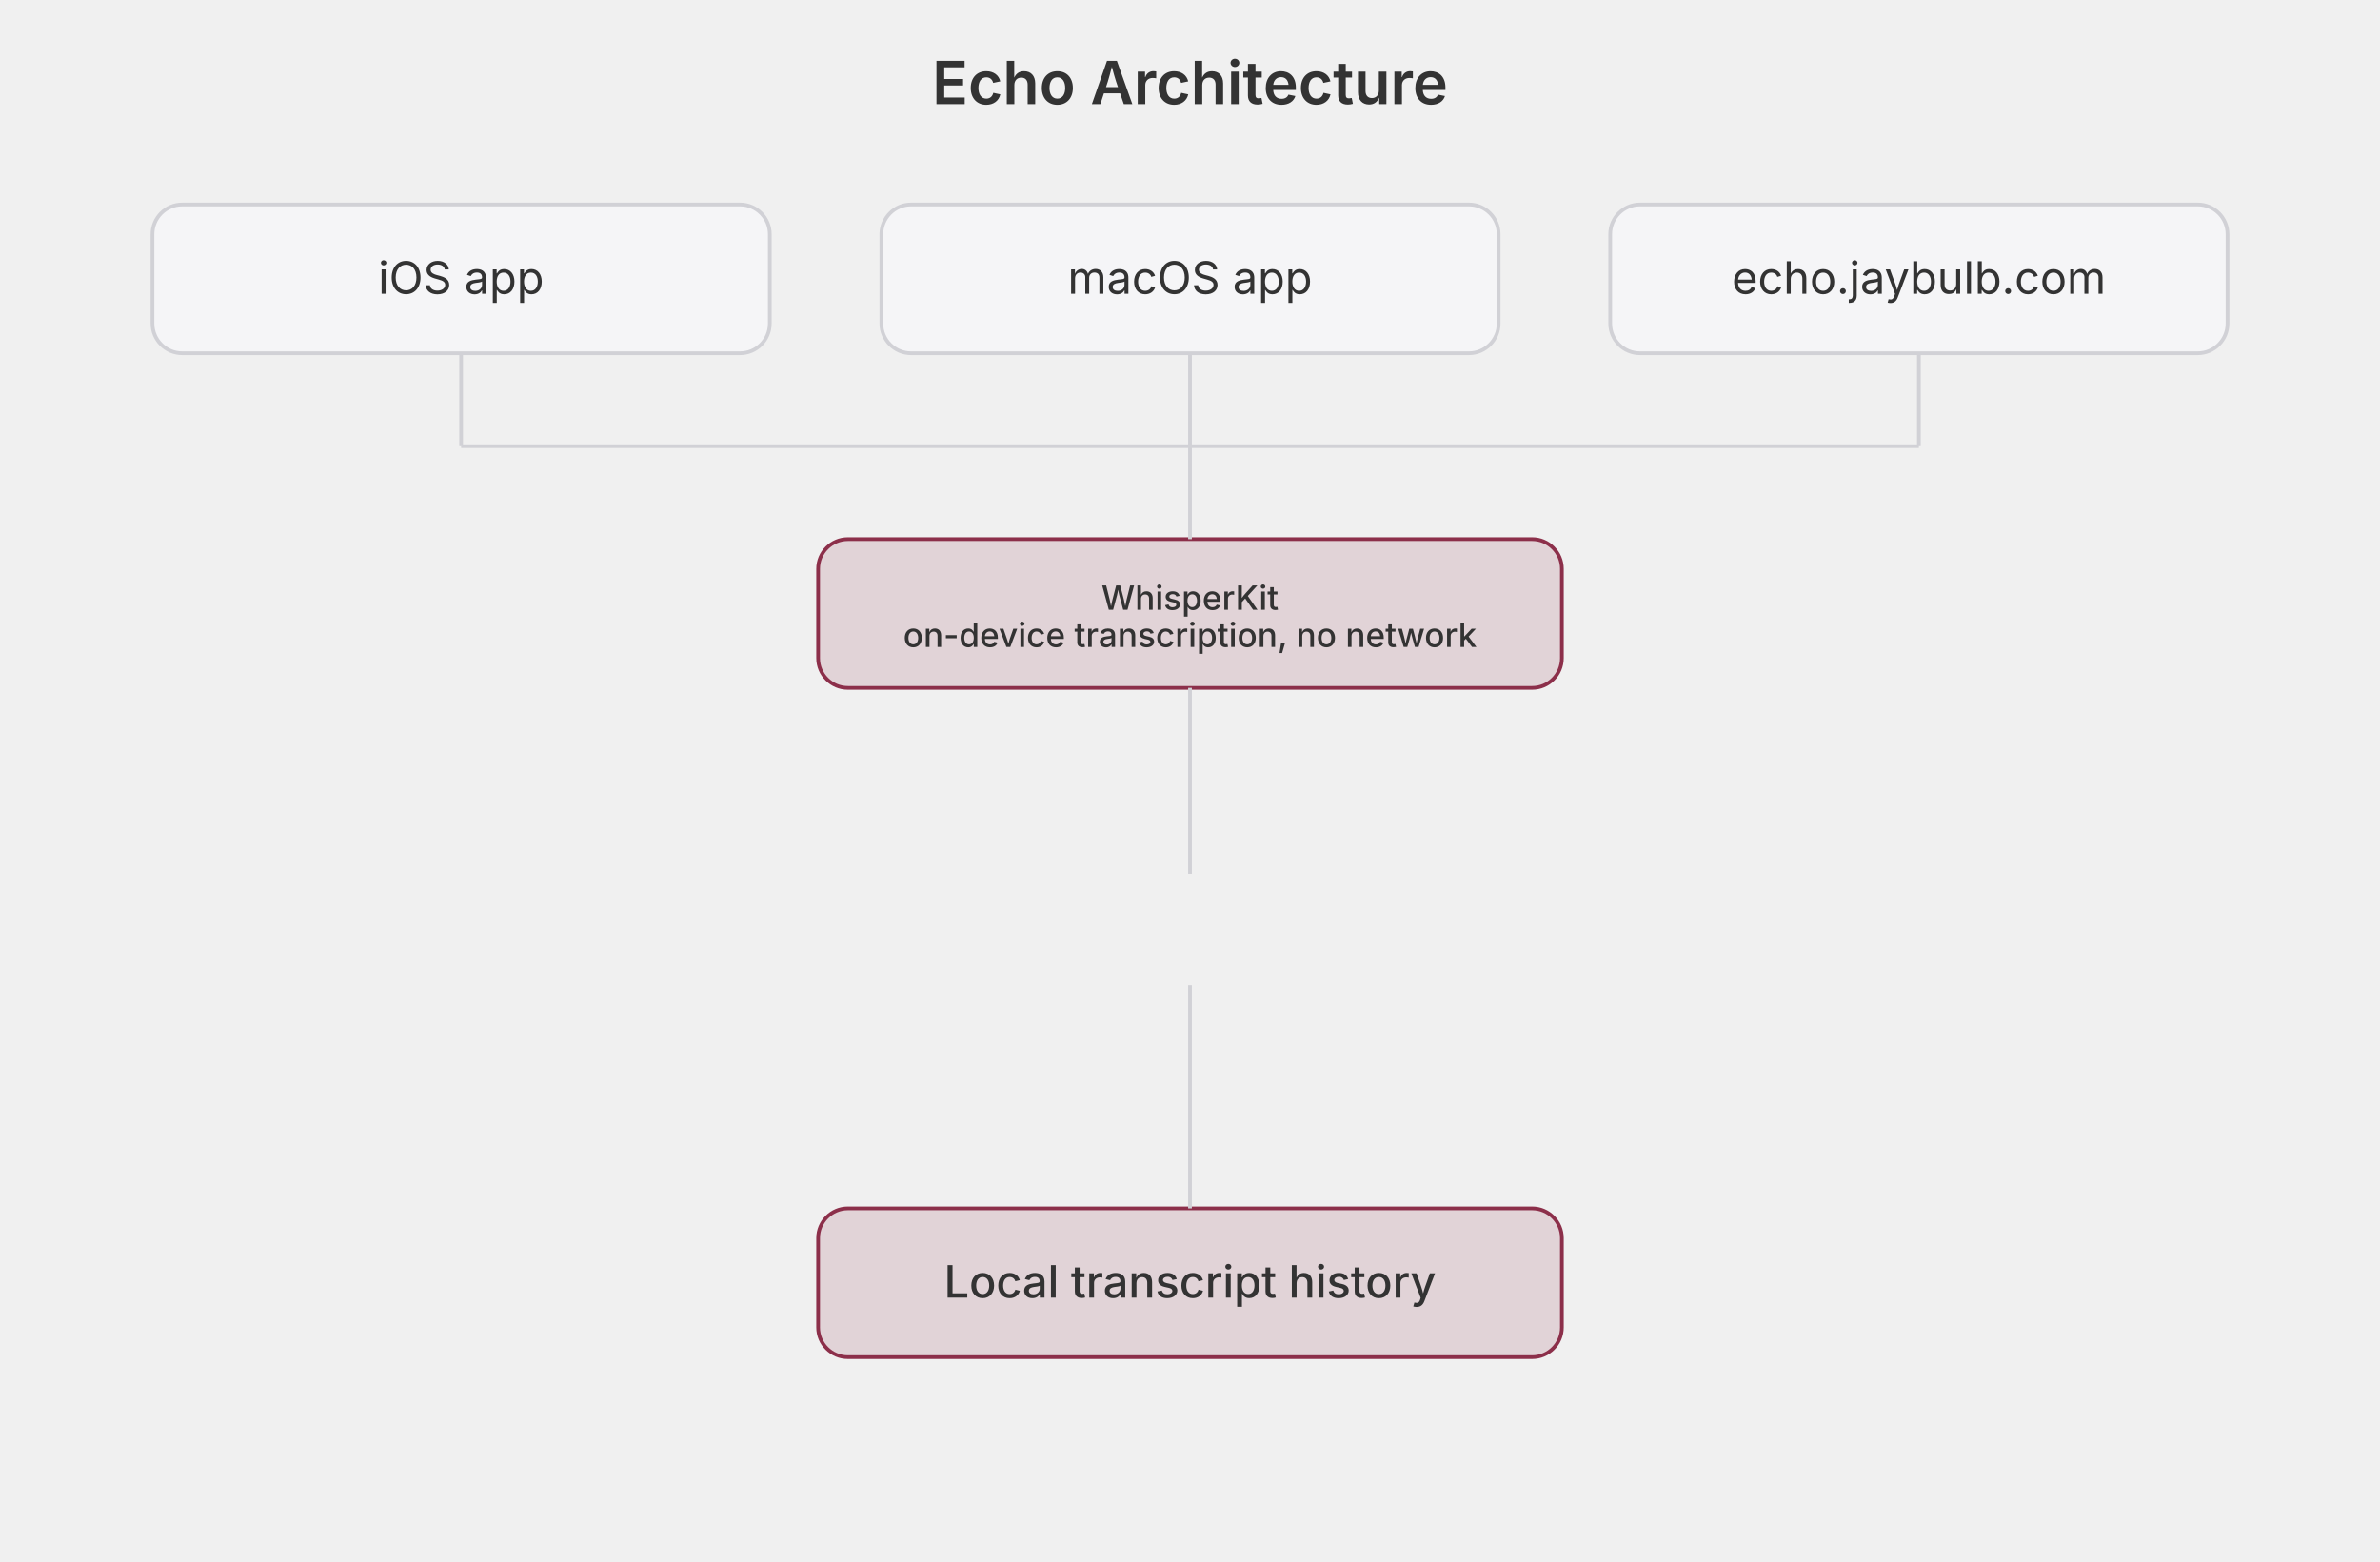
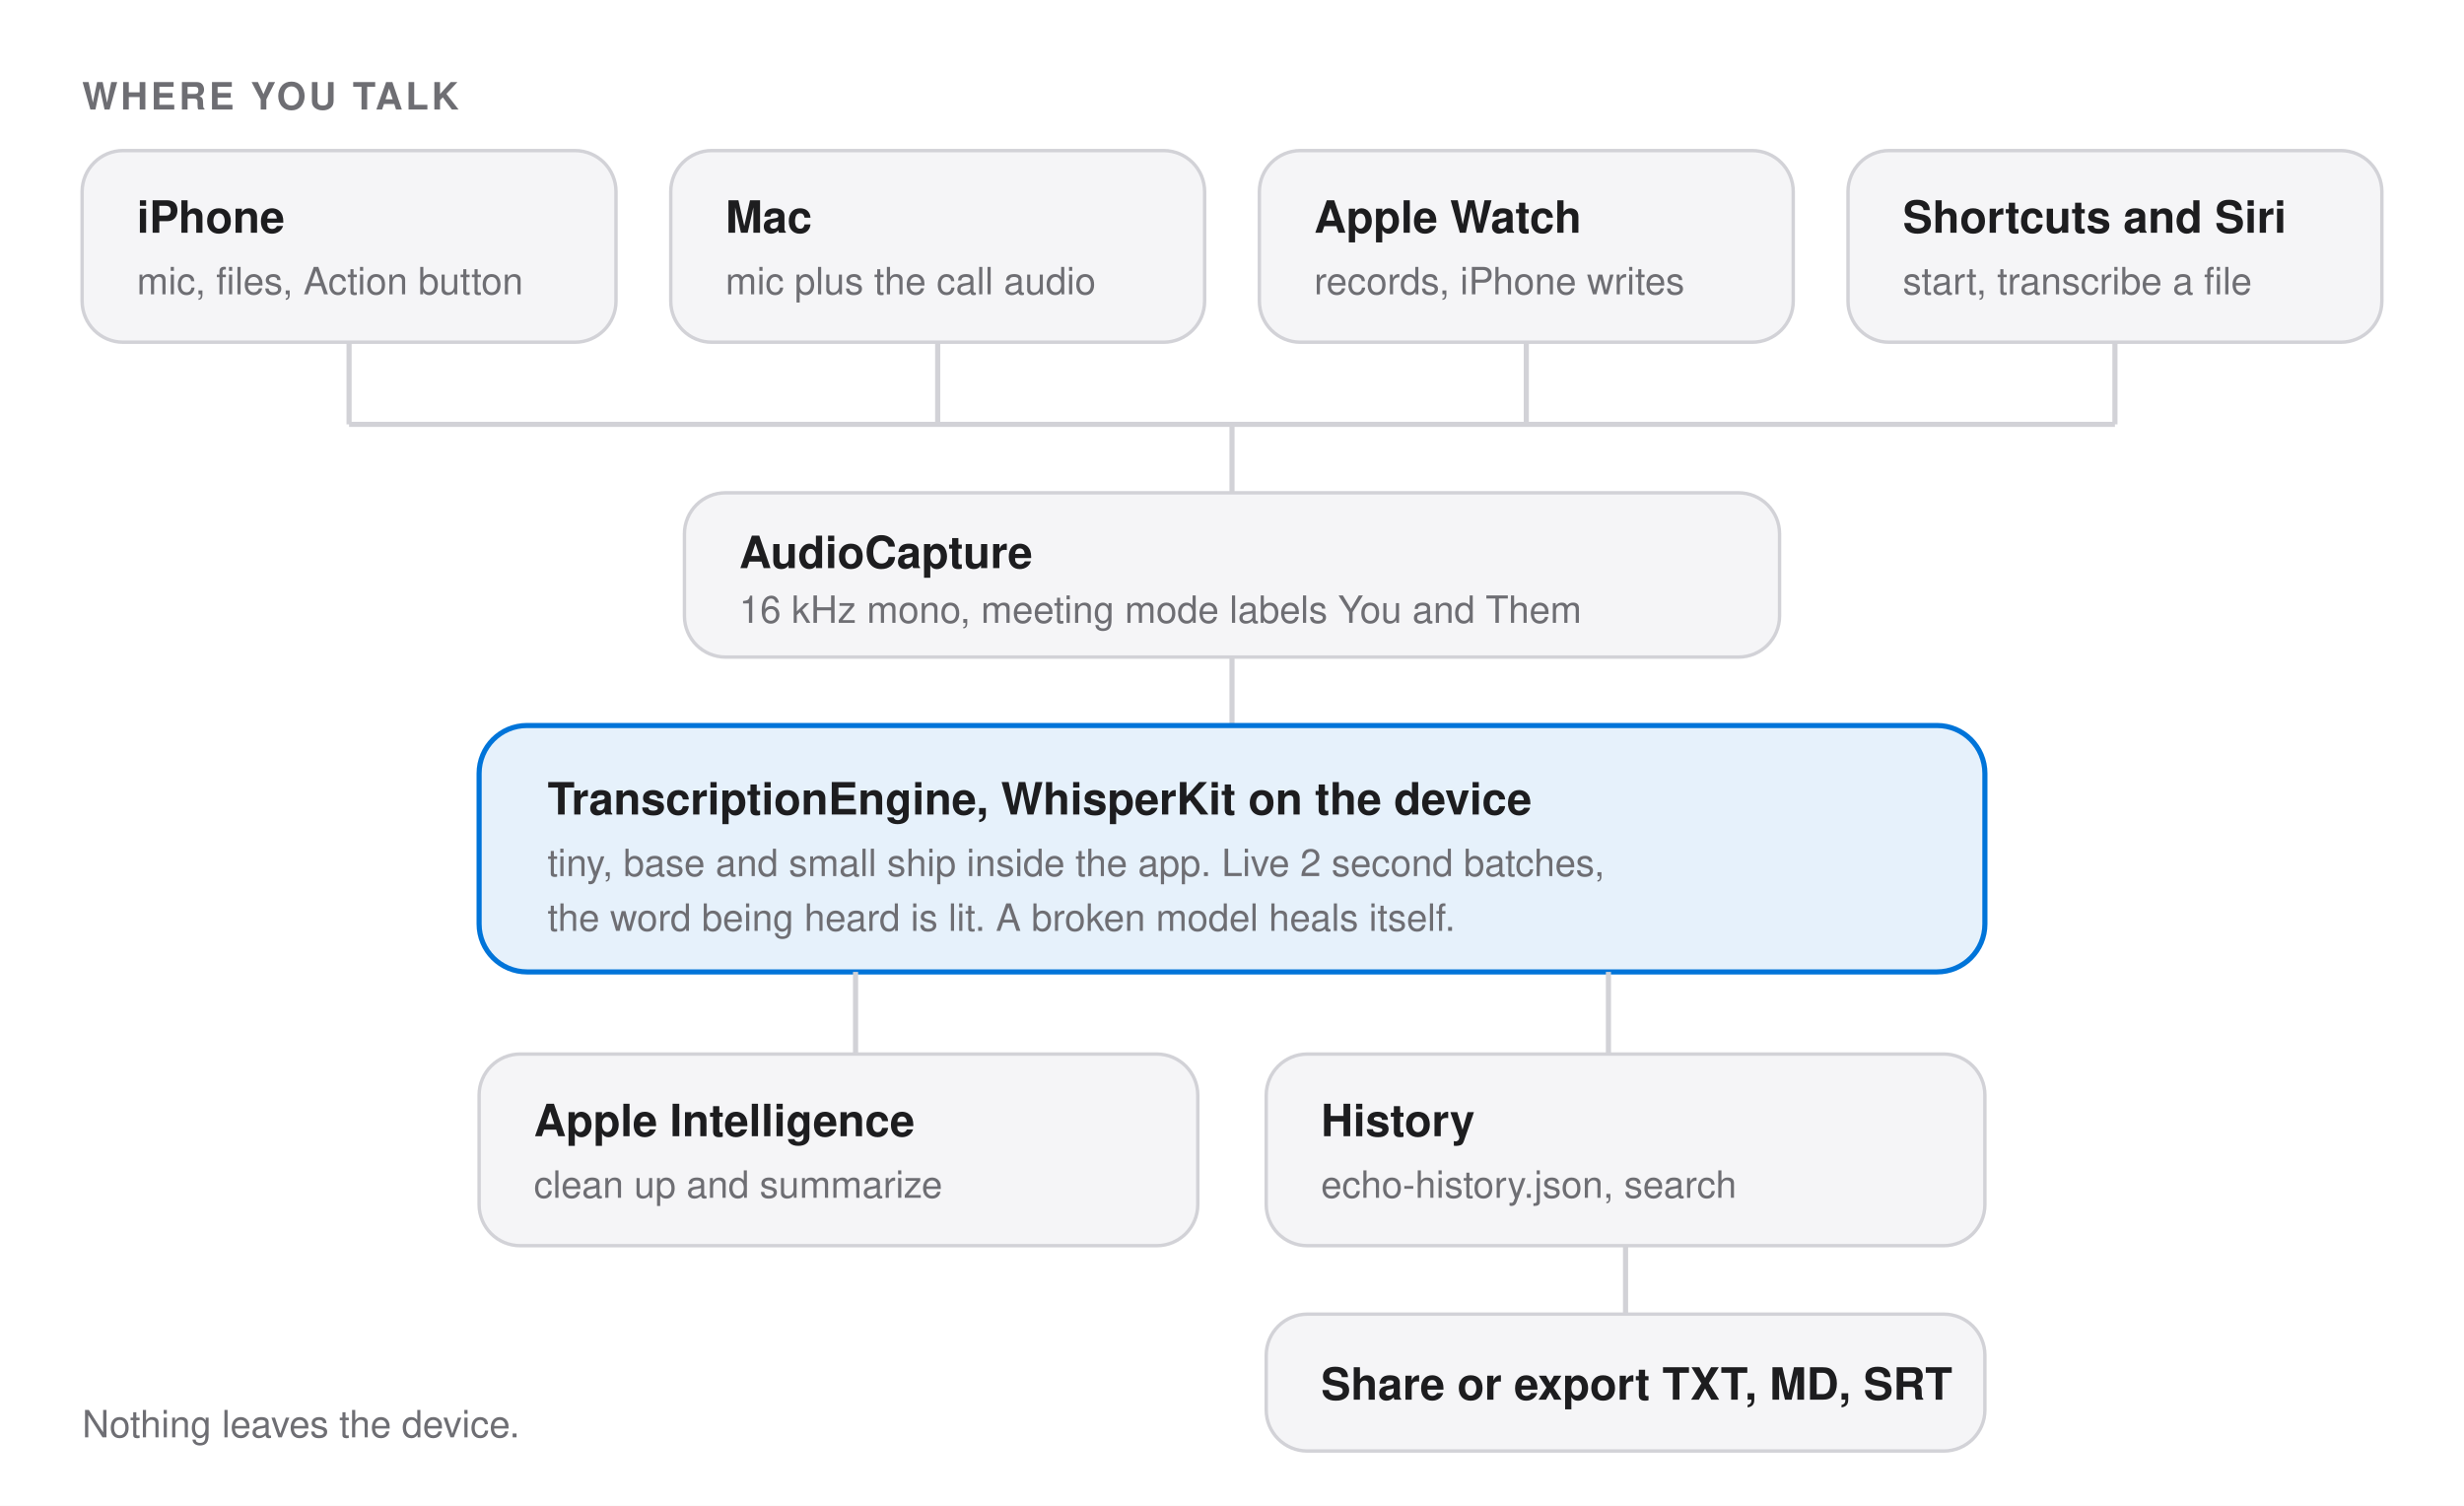
- <svg xmlns="http://www.w3.org/2000/svg" width="640" height="420" style="background:#fff;font-family:-apple-system,BlinkMacSystemFont,sans-serif" viewBox="0 0 640 420">
-   <text x="320" y="28" fill="#333" font-size="16" font-weight="600" text-anchor="middle">Echo Architecture</text>
-   <rect width="166" height="40" x="41" y="55" fill="#f5f5f7" stroke="#d1d1d6" rx="8" />
-   <text x="124" y="79" fill="#333" font-size="12" text-anchor="middle">iOS app</text>
-   <rect width="166" height="40" x="237" y="55" fill="#f5f5f7" stroke="#d1d1d6" rx="8" />
-   <text x="320" y="79" fill="#333" font-size="12" text-anchor="middle">macOS app</text>
-   <rect width="166" height="40" x="433" y="55" fill="#f5f5f7" stroke="#d1d1d6" rx="8" />
-   <text x="516" y="79" fill="#333" font-size="12" text-anchor="middle">echo.jaybulb.com</text>
-   <rect width="200" height="40" x="220" y="145" fill="#8c2f4a" fill-opacity=".15" stroke="#8c2f4a" rx="8" />
-   <text x="320" y="164" fill="#333" font-size="9" font-weight="500" text-anchor="middle">WhisperKit</text>
-   <text x="320" y="174" fill="#333" font-size="9" font-weight="500" text-anchor="middle">on-device transcription, no network</text>
-   <rect width="200" height="40" x="220" y="325" fill="#8c2f4a" fill-opacity=".15" stroke="#8c2f4a" rx="8" />
-   <text x="320" y="349" fill="#333" font-size="12" font-weight="500" text-anchor="middle">Local transcript history</text>
-   <path stroke="#d1d1d6" fill="none" d="M124 95v25M320 95v25M516 95v25M124 120H516M320 120V145M320 185V235M320 265V325" />
+ <svg xmlns="http://www.w3.org/2000/svg" width="720" height="440" viewBox="0 0 720 440">
+   <style>
+   .bg { fill: #ffffff; }
+   text { font-family: -apple-system, BlinkMacSystemFont, "SF Pro Text", Helvetica, Arial, sans-serif; fill: #1d1d1f; }
+   .t { font-size: 13px; font-weight: 600; }
+   .s, .h { font-size: 11px; fill: #6e6e73; }
+   .h { font-weight: 600; letter-spacing: .08em; }
+   .box { fill: #f5f5f7; stroke: #d2d2d7; }
+   .core { fill: #e6f1fb; stroke: #0074D9; stroke-width: 1.5; }
+   .ln { stroke: #d2d2d7; stroke-width: 1.5; fill: none; }
+   @media (prefers-color-scheme: dark) {
+     .bg { fill: #000000; } text { fill: #f5f5f7; } .s, .h { fill: #a1a1a6; }
+     .box { fill: #1c1c1e; stroke: #3a3a3c; } .core { fill: #0b2238; stroke: #4da6ff; } .ln { stroke: #3a3a3c; }
+   }
+ </style>
+   <rect class="bg" width="720" height="440" />
+   <text class="h" x="24" y="32">WHERE YOU TALK</text>
+   <rect class="box" x="24" y="44" width="156" height="56" rx="12" />
+   <text class="t" x="40" y="68">iPhone</text>
+   <text class="s" x="40" y="86">mic, files, Action button</text>
+   <rect class="box" x="196" y="44" width="156" height="56" rx="12" />
+   <text class="t" x="212" y="68">Mac</text>
+   <text class="s" x="212" y="86">mic plus the call audio</text>
+   <rect class="box" x="368" y="44" width="156" height="56" rx="12" />
+   <text class="t" x="384" y="68">Apple Watch</text>
+   <text class="s" x="384" y="86">records, iPhone writes</text>
+   <rect class="box" x="540" y="44" width="156" height="56" rx="12" />
+   <text class="t" x="556" y="68">Shortcuts and Siri</text>
+   <text class="s" x="556" y="86">start, transcribe a file</text>
+   <path class="ln" d="M102 100v24M274 100v24M446 100v24M618 100v24M102 124H618M360 124v20" />
+   <rect class="box" x="200" y="144" width="320" height="48" rx="12" />
+   <text class="t" x="216" y="166">AudioCapture</text>
+   <text class="s" x="216" y="182">16 kHz mono, meeting mode labels You and Them</text>
+   <path class="ln" d="M360 192v20" />
+   <rect class="core" x="140" y="212" width="440" height="72" rx="14" />
+   <text class="t" x="160" y="238">TranscriptionEngine, WhisperKit on the device</text>
+   <text class="s" x="160" y="256">tiny, base and small ship inside the app. Live 2 second batches,</text>
+   <text class="s" x="160" y="272">the word being heard is lit. A broken model heals itself.</text>
+   <path class="ln" d="M250 284v24M470 284v24" />
+   <rect class="box" x="140" y="308" width="210" height="56" rx="12" />
+   <text class="t" x="156" y="332">Apple Intelligence</text>
+   <text class="s" x="156" y="350">clean up and summarize</text>
+   <rect class="box" x="370" y="308" width="210" height="56" rx="12" />
+   <text class="t" x="386" y="332">History</text>
+   <text class="s" x="386" y="350">echo-history.json, search</text>
+   <path class="ln" d="M475 364v20" />
+   <rect class="box" x="370" y="384" width="210" height="40" rx="12" />
+   <text class="t" x="386" y="409">Share or export TXT, MD, SRT</text>
+   <text class="s" x="24" y="420">Nothing leaves the device.</text>
</svg>
